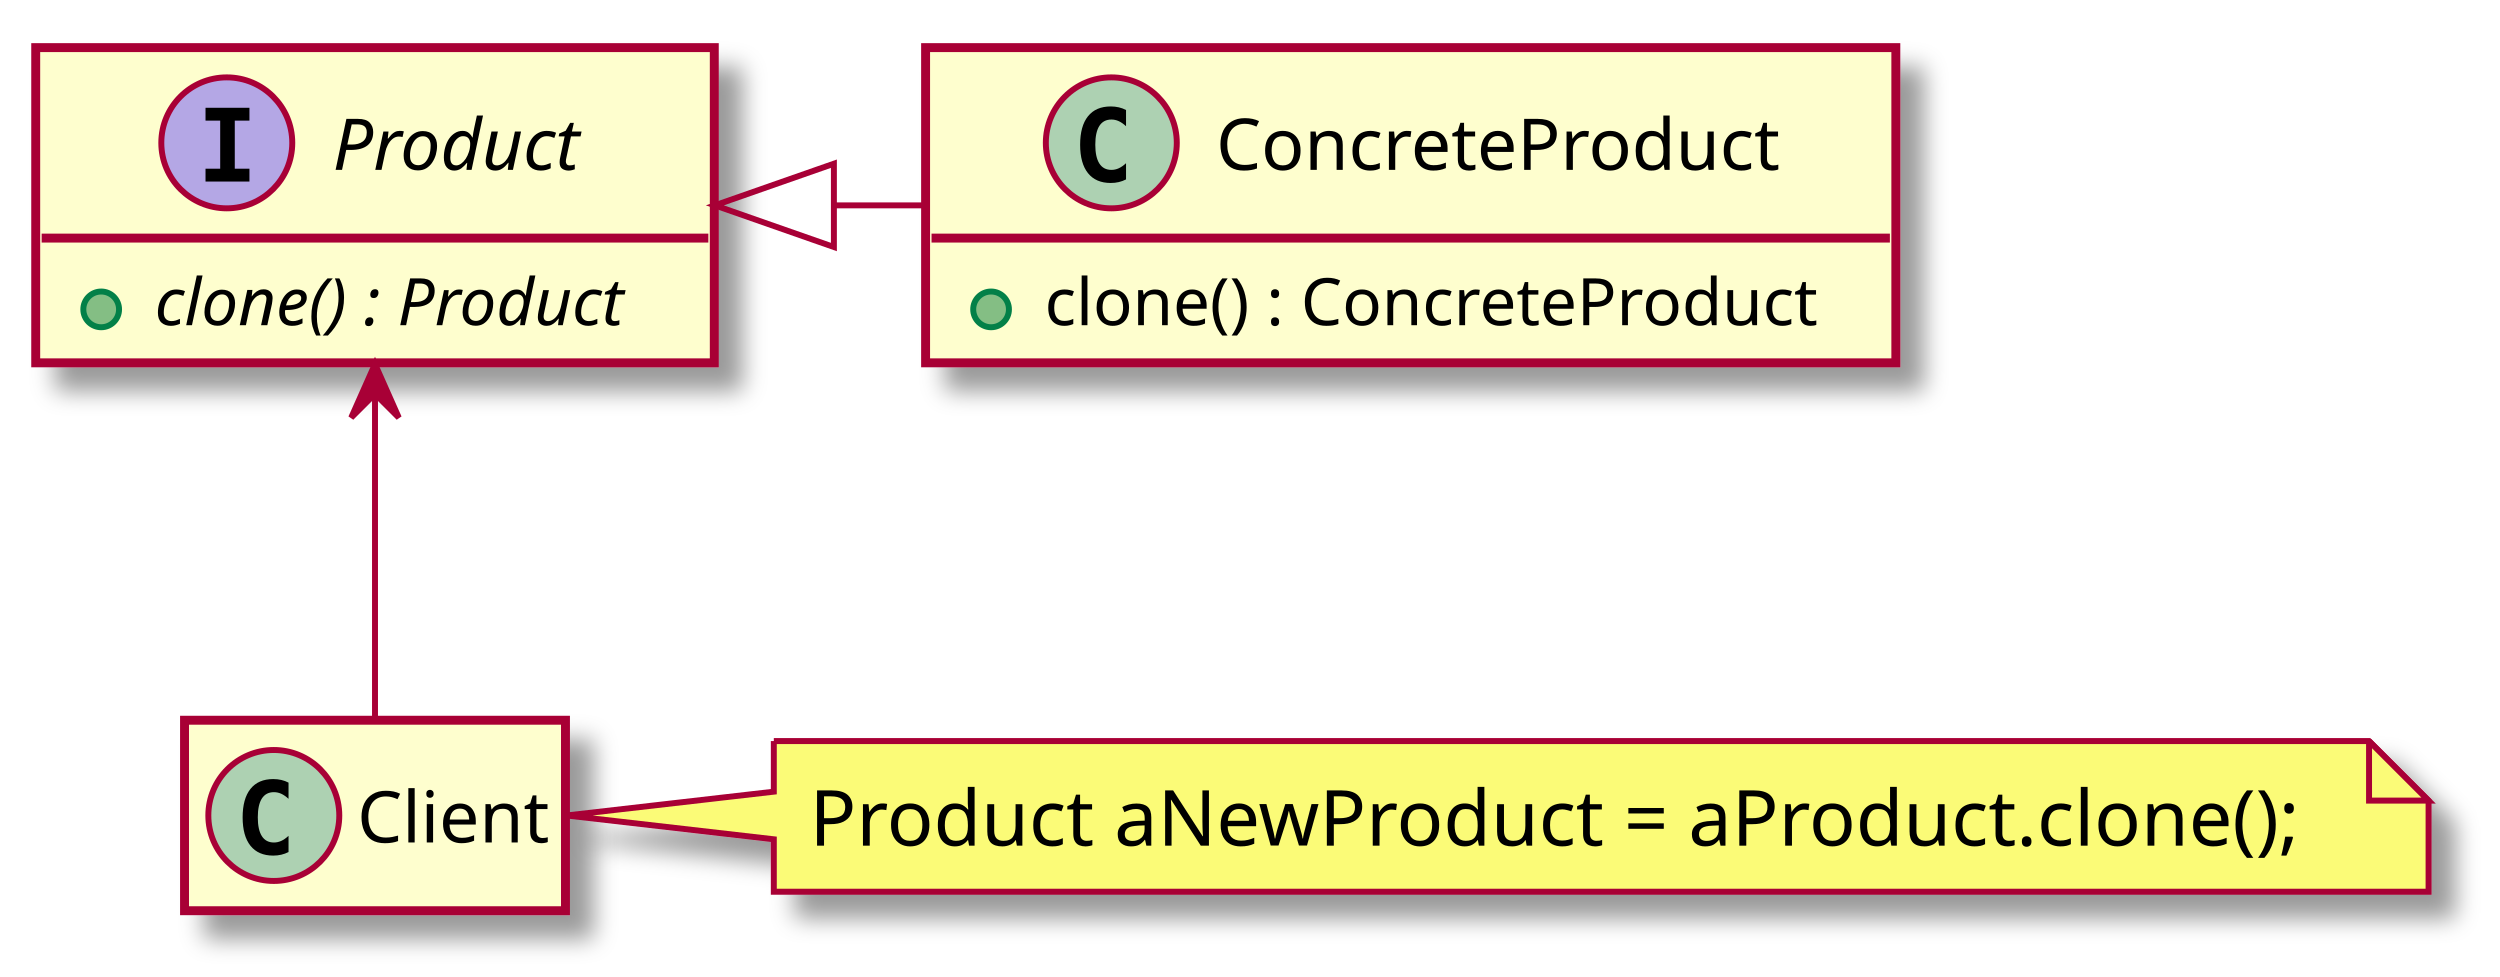
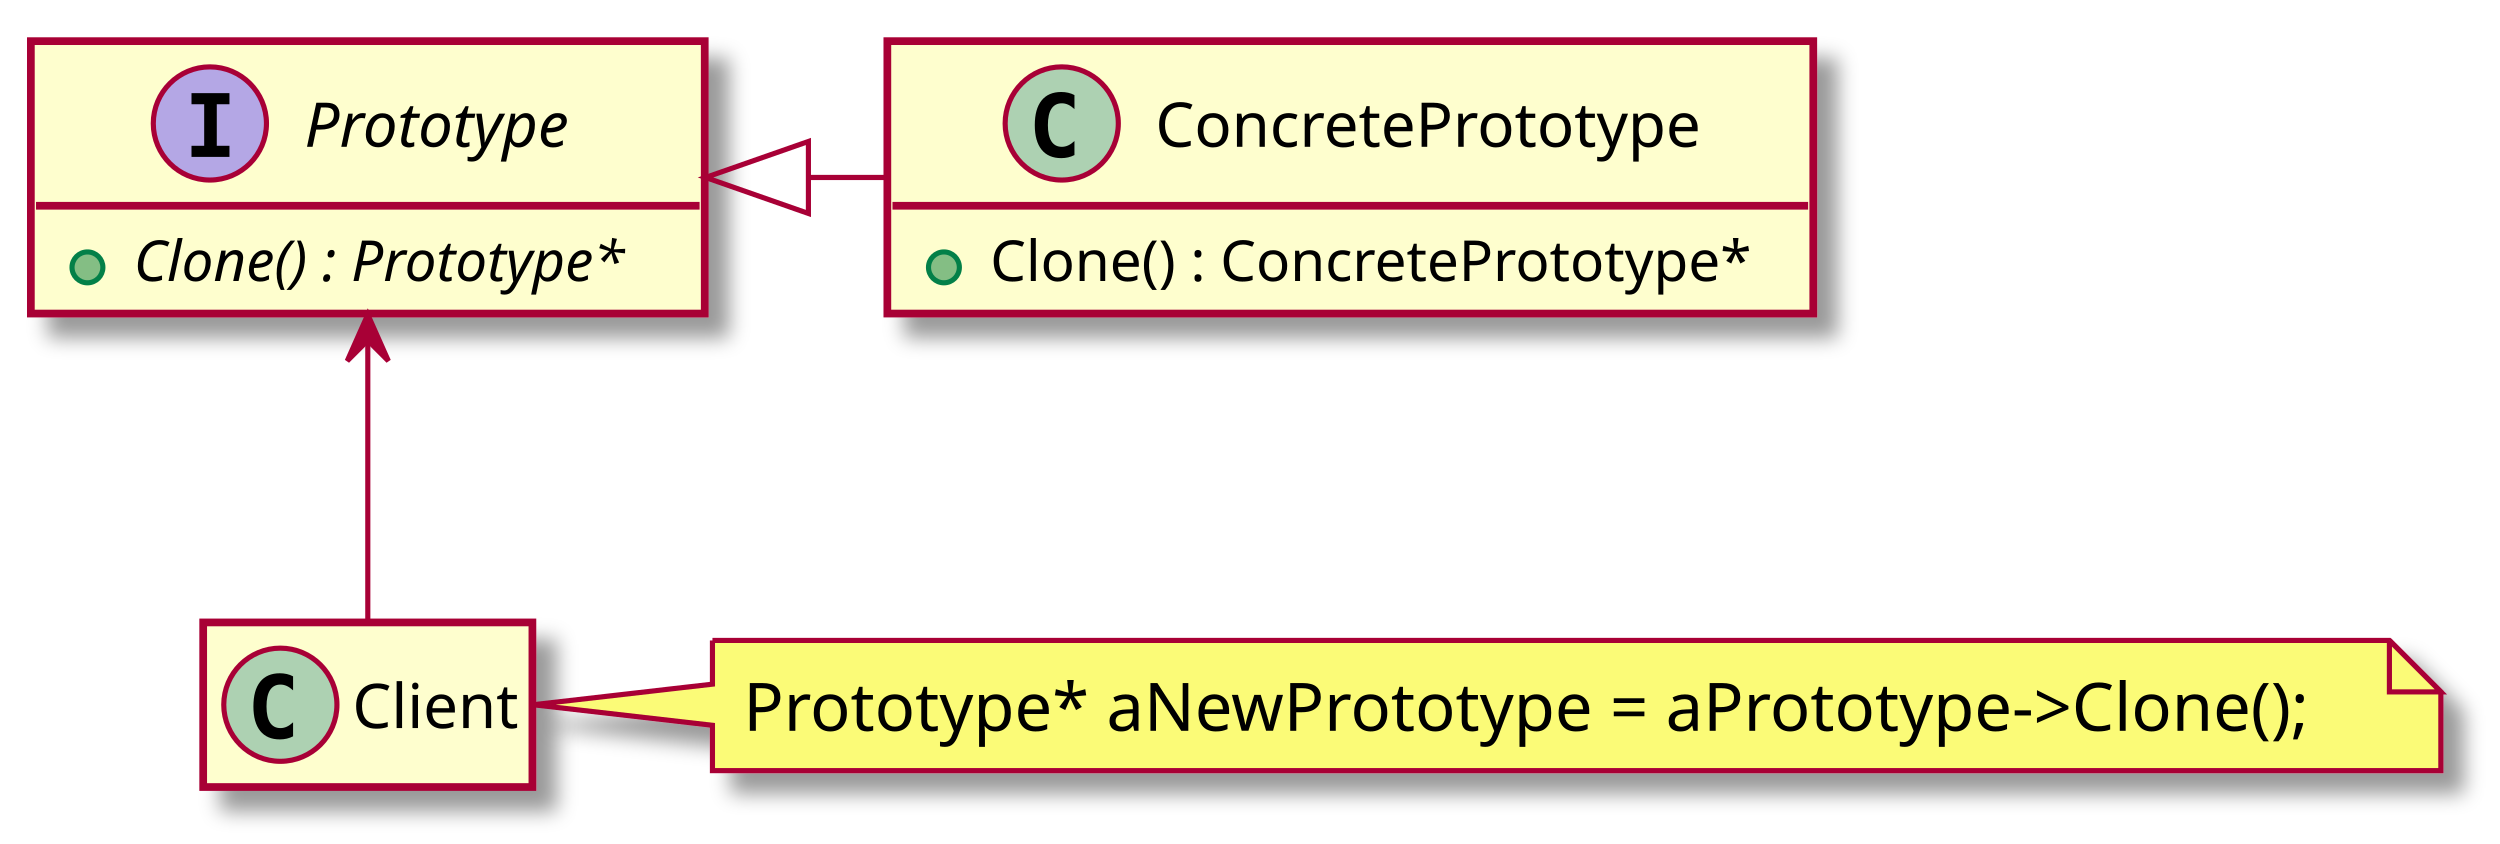
- <svg xmlns="http://www.w3.org/2000/svg" contentScriptType="application/ecmascript" contentStyleType="text/css" height="164px" preserveAspectRatio="none" style="width:420px;height:164px;" version="1.1" viewBox="0 0 420 164" width="420px" zoomAndPan="magnify">
+ <svg xmlns="http://www.w3.org/2000/svg" contentScriptType="application/ecmascript" contentStyleType="text/css" height="164px" preserveAspectRatio="none" style="width:486px;height:164px;" version="1.1" viewBox="0 0 486 164" width="486px" zoomAndPan="magnify">
  <defs>
-     <filter height="300%" id="f1zwc2jymtsjc" width="300%" x="-1" y="-1">
+     <filter height="300%" id="fse9vo1v0xzjn" width="300%" x="-1" y="-1">
      <feGaussianBlur result="blurOut" stdDeviation="2.0" />
      <feColorMatrix in="blurOut" result="blurOut2" type="matrix" values="0 0 0 0 0 0 0 0 0 0 0 0 0 0 0 0 0 0 .4 0" />
      <feOffset dx="4.0" dy="4.0" in="blurOut2" result="blurOut3" />
      <feBlend in="SourceGraphic" in2="blurOut3" mode="normal" />
    </filter>
  </defs>
  <g>
-     <rect fill="#FEFECE" filter="url(#f1zwc2jymtsjc)" height="52.955" id="Product" style="stroke: #A80036; stroke-width: 1.5;" width="114" x="6" y="8" />
-     <ellipse cx="38.1" cy="24" fill="#B4A7E5" rx="11" ry="11" style="stroke: #A80036; stroke-width: 1.0;" />
-     <path d="M34.528,20.265 L34.528,18.107 L41.907,18.107 L41.907,20.265 L39.442,20.265 L39.442,28.342 L41.907,28.342 L41.907,30.5 L34.528,30.5 L34.528,28.342 L36.993,28.342 L36.993,20.265 Z " />
-     <text fill="#000000" font-family="sans-serif" font-size="12" font-style="italic" lengthAdjust="spacingAndGlyphs" textLength="44" x="55.9" y="28.535">Product</text>
-     <line style="stroke: #A80036; stroke-width: 1.5;" x1="7" x2="119" y1="40" y2="40" />
+     <rect fill="#FEFECE" filter="url(#fse9vo1v0xzjn)" height="52.955" id="Prototype" style="stroke: #A80036; stroke-width: 1.5;" width="131" x="6" y="8" />
+     <ellipse cx="40.8" cy="24" fill="#B4A7E5" rx="11" ry="11" style="stroke: #A80036; stroke-width: 1.0;" />
+     <path d="M37.228,20.265 L37.228,18.107 L44.607,18.107 L44.607,20.265 L42.142,20.265 L42.142,28.342 L44.607,28.342 L44.607,30.5 L37.228,30.5 L37.228,28.342 L39.693,28.342 L39.693,20.265 Z " />
+     <text fill="#000000" font-family="sans-serif" font-size="12" font-style="italic" lengthAdjust="spacingAndGlyphs" textLength="55" x="59.2" y="28.535">Prototype</text>
+     <line style="stroke: #A80036; stroke-width: 1.5;" x1="7" x2="136" y1="40" y2="40" />
    <ellipse cx="17" cy="51.977" fill="#84BE84" rx="3" ry="3" style="stroke: #038048; stroke-width: 1.0;" />
-     <text fill="#000000" font-family="sans-serif" font-size="11" font-style="italic" lengthAdjust="spacingAndGlyphs" textLength="88" x="26" y="54.635">clone() : Product</text>
-     <rect fill="#FEFECE" filter="url(#f1zwc2jymtsjc)" height="32" id="Client" style="stroke: #A80036; stroke-width: 1.5;" width="64" x="31" y="121" />
-     <ellipse cx="46" cy="137" fill="#ADD1B2" rx="11" ry="11" style="stroke: #A80036; stroke-width: 1.0;" />
-     <path d="M48.473,143.143 Q47.892,143.442 47.253,143.591 Q46.614,143.741 45.908,143.741 Q43.401,143.741 42.081,142.089 Q40.762,140.437 40.762,137.316 Q40.762,134.186 42.081,132.535 Q43.401,130.883 45.908,130.883 Q46.614,130.883 47.261,131.032 Q47.909,131.182 48.473,131.481 L48.473,134.203 Q47.842,133.622 47.249,133.352 Q46.655,133.083 46.024,133.083 Q44.68,133.083 43.995,134.149 Q43.31,135.216 43.31,137.316 Q43.31,139.408 43.995,140.474 Q44.68,141.541 46.024,141.541 Q46.655,141.541 47.249,141.271 Q47.842,141.001 48.473,140.42 Z " />
-     <text fill="#000000" font-family="sans-serif" font-size="12" lengthAdjust="spacingAndGlyphs" textLength="32" x="60" y="141.535">Client</text>
-     <path d="M130,124.5 L130,133 L95.188,137 L130,141 L130,149.81 A0,0 0 0 0 130,149.81 L408,149.81 A0,0 0 0 0 408,149.81 L408,134.5 L398,124.5 L130,124.5 A0,0 0 0 0 130,124.5 " fill="#FBFB77" filter="url(#f1zwc2jymtsjc)" style="stroke: #A80036; stroke-width: 1.0;" />
-     <path d="M398,124.5 L398,134.5 L408,134.5 L398,124.5 " fill="#FBFB77" style="stroke: #A80036; stroke-width: 1.0;" />
-     <text fill="#000000" font-family="sans-serif" font-size="13" lengthAdjust="spacingAndGlyphs" textLength="257" x="136" y="142.068">Product aNewProduct = aProduct.clone();</text>
-     <rect fill="#FEFECE" filter="url(#f1zwc2jymtsjc)" height="52.955" id="ConcreteProduct" style="stroke: #A80036; stroke-width: 1.5;" width="163" x="155.5" y="8" />
-     <ellipse cx="186.7" cy="24" fill="#ADD1B2" rx="11" ry="11" style="stroke: #A80036; stroke-width: 1.0;" />
-     <path d="M189.173,30.143 Q188.592,30.442 187.953,30.591 Q187.314,30.741 186.608,30.741 Q184.101,30.741 182.781,29.089 Q181.462,27.437 181.462,24.316 Q181.462,21.186 182.781,19.535 Q184.101,17.883 186.608,17.883 Q187.314,17.883 187.961,18.032 Q188.609,18.182 189.173,18.48 L189.173,21.203 Q188.542,20.622 187.949,20.352 Q187.355,20.082 186.724,20.082 Q185.38,20.082 184.695,21.149 Q184.01,22.216 184.01,24.316 Q184.01,26.408 184.695,27.474 Q185.38,28.541 186.724,28.541 Q187.355,28.541 187.949,28.271 Q188.542,28.002 189.173,27.42 Z " />
-     <text fill="#000000" font-family="sans-serif" font-size="12" lengthAdjust="spacingAndGlyphs" textLength="95" x="204.3" y="28.535">ConcreteProduct</text>
-     <line style="stroke: #A80036; stroke-width: 1.5;" x1="156.5" x2="317.5" y1="40" y2="40" />
-     <ellipse cx="166.5" cy="51.977" fill="#84BE84" rx="3" ry="3" style="stroke: #038048; stroke-width: 1.0;" />
-     <text fill="#000000" font-family="sans-serif" font-size="11" lengthAdjust="spacingAndGlyphs" textLength="137" x="175.5" y="54.635">clone() : ConcreteProduct</text>
-     <path d="M63,66.61 C63,84.578 63,106.212 63,120.712 " fill="none" id="Product-Client" style="stroke: #A80036; stroke-width: 1.0;" />
-     <polygon fill="#A80036" points="63,61.163,59,70.163,63,66.163,67,70.163,63,61.163" style="stroke: #A80036; stroke-width: 1.0;" />
-     <path d="M140.148,34.5 C145.184,34.5 150.221,34.5 155.257,34.5 " fill="none" id="Product-ConcreteProduct" style="stroke: #A80036; stroke-width: 1.0;" />
-     <polygon fill="none" points="140.094,41.5,120.094,34.5,140.094,27.5,140.094,41.5" style="stroke: #A80036; stroke-width: 1.0;" />
+     <text fill="#000000" font-family="sans-serif" font-size="11" font-style="italic" lengthAdjust="spacingAndGlyphs" textLength="105" x="26" y="54.635">Clone() : Prototype*</text>
+     <rect fill="#FEFECE" filter="url(#fse9vo1v0xzjn)" height="52.955" id="ConcretePrototype" style="stroke: #A80036; stroke-width: 1.5;" width="180" x="172.5" y="8" />
+     <ellipse cx="206.4" cy="24" fill="#ADD1B2" rx="11" ry="11" style="stroke: #A80036; stroke-width: 1.0;" />
+     <path d="M208.873,30.143 Q208.292,30.442 207.653,30.591 Q207.014,30.741 206.308,30.741 Q203.801,30.741 202.482,29.089 Q201.162,27.437 201.162,24.316 Q201.162,21.186 202.482,19.535 Q203.801,17.883 206.308,17.883 Q207.014,17.883 207.661,18.032 Q208.309,18.182 208.873,18.48 L208.873,21.203 Q208.242,20.622 207.649,20.352 Q207.055,20.082 206.424,20.082 Q205.08,20.082 204.395,21.149 Q203.71,22.216 203.71,24.316 Q203.71,26.408 204.395,27.474 Q205.08,28.541 206.424,28.541 Q207.055,28.541 207.649,28.271 Q208.242,28.002 208.873,27.42 Z " />
+     <text fill="#000000" font-family="sans-serif" font-size="12" lengthAdjust="spacingAndGlyphs" textLength="106" x="224.6" y="28.535">ConcretePrototype</text>
+     <line style="stroke: #A80036; stroke-width: 1.5;" x1="173.5" x2="351.5" y1="40" y2="40" />
+     <ellipse cx="183.5" cy="51.977" fill="#84BE84" rx="3" ry="3" style="stroke: #038048; stroke-width: 1.0;" />
+     <text fill="#000000" font-family="sans-serif" font-size="11" lengthAdjust="spacingAndGlyphs" textLength="154" x="192.5" y="54.635">Clone() : ConcretePrototype*</text>
+     <rect fill="#FEFECE" filter="url(#fse9vo1v0xzjn)" height="32" id="Client" style="stroke: #A80036; stroke-width: 1.5;" width="64" x="39.5" y="121" />
+     <ellipse cx="54.5" cy="137" fill="#ADD1B2" rx="11" ry="11" style="stroke: #A80036; stroke-width: 1.0;" />
+     <path d="M56.973,143.143 Q56.392,143.442 55.753,143.591 Q55.114,143.741 54.408,143.741 Q51.901,143.741 50.581,142.089 Q49.262,140.437 49.262,137.316 Q49.262,134.186 50.581,132.535 Q51.901,130.883 54.408,130.883 Q55.114,130.883 55.761,131.032 Q56.409,131.182 56.973,131.481 L56.973,134.203 Q56.342,133.622 55.749,133.352 Q55.155,133.083 54.524,133.083 Q53.18,133.083 52.495,134.149 Q51.81,135.216 51.81,137.316 Q51.81,139.408 52.495,140.474 Q53.18,141.541 54.524,141.541 Q55.155,141.541 55.749,141.271 Q56.342,141.001 56.973,140.42 Z " />
+     <text fill="#000000" font-family="sans-serif" font-size="12" lengthAdjust="spacingAndGlyphs" textLength="32" x="68.5" y="141.535">Client</text>
+     <path d="M138.5,124.5 L138.5,133 L103.629,137 L138.5,141 L138.5,149.81 A0,0 0 0 0 138.5,149.81 L474.5,149.81 A0,0 0 0 0 474.5,149.81 L474.5,134.5 L464.5,124.5 L138.5,124.5 A0,0 0 0 0 138.5,124.5 " fill="#FBFB77" filter="url(#fse9vo1v0xzjn)" style="stroke: #A80036; stroke-width: 1.0;" />
+     <path d="M464.5,124.5 L464.5,134.5 L474.5,134.5 L464.5,124.5 " fill="#FBFB77" style="stroke: #A80036; stroke-width: 1.0;" />
+     <text fill="#000000" font-family="sans-serif" font-size="13" lengthAdjust="spacingAndGlyphs" textLength="315" x="144.5" y="142.068">Prototype* aNewPrototype = aPrototype-&gt;Clone();</text>
+     <path d="M157.261,34.5 C162.311,34.5 167.36,34.5 172.409,34.5 " fill="none" id="Prototype-ConcretePrototype" style="stroke: #A80036; stroke-width: 1.0;" />
+     <polygon fill="none" points="157.156,41.5,137.156,34.5,157.156,27.5,157.156,41.5" style="stroke: #A80036; stroke-width: 1.0;" />
+     <path d="M71.5,66.61 C71.5,84.578 71.5,106.212 71.5,120.712 " fill="none" id="Prototype-Client" style="stroke: #A80036; stroke-width: 1.0;" />
+     <polygon fill="#A80036" points="71.5,61.163,67.5,70.163,71.5,66.163,75.5,70.163,71.5,61.163" style="stroke: #A80036; stroke-width: 1.0;" />
  </g>
</svg>
